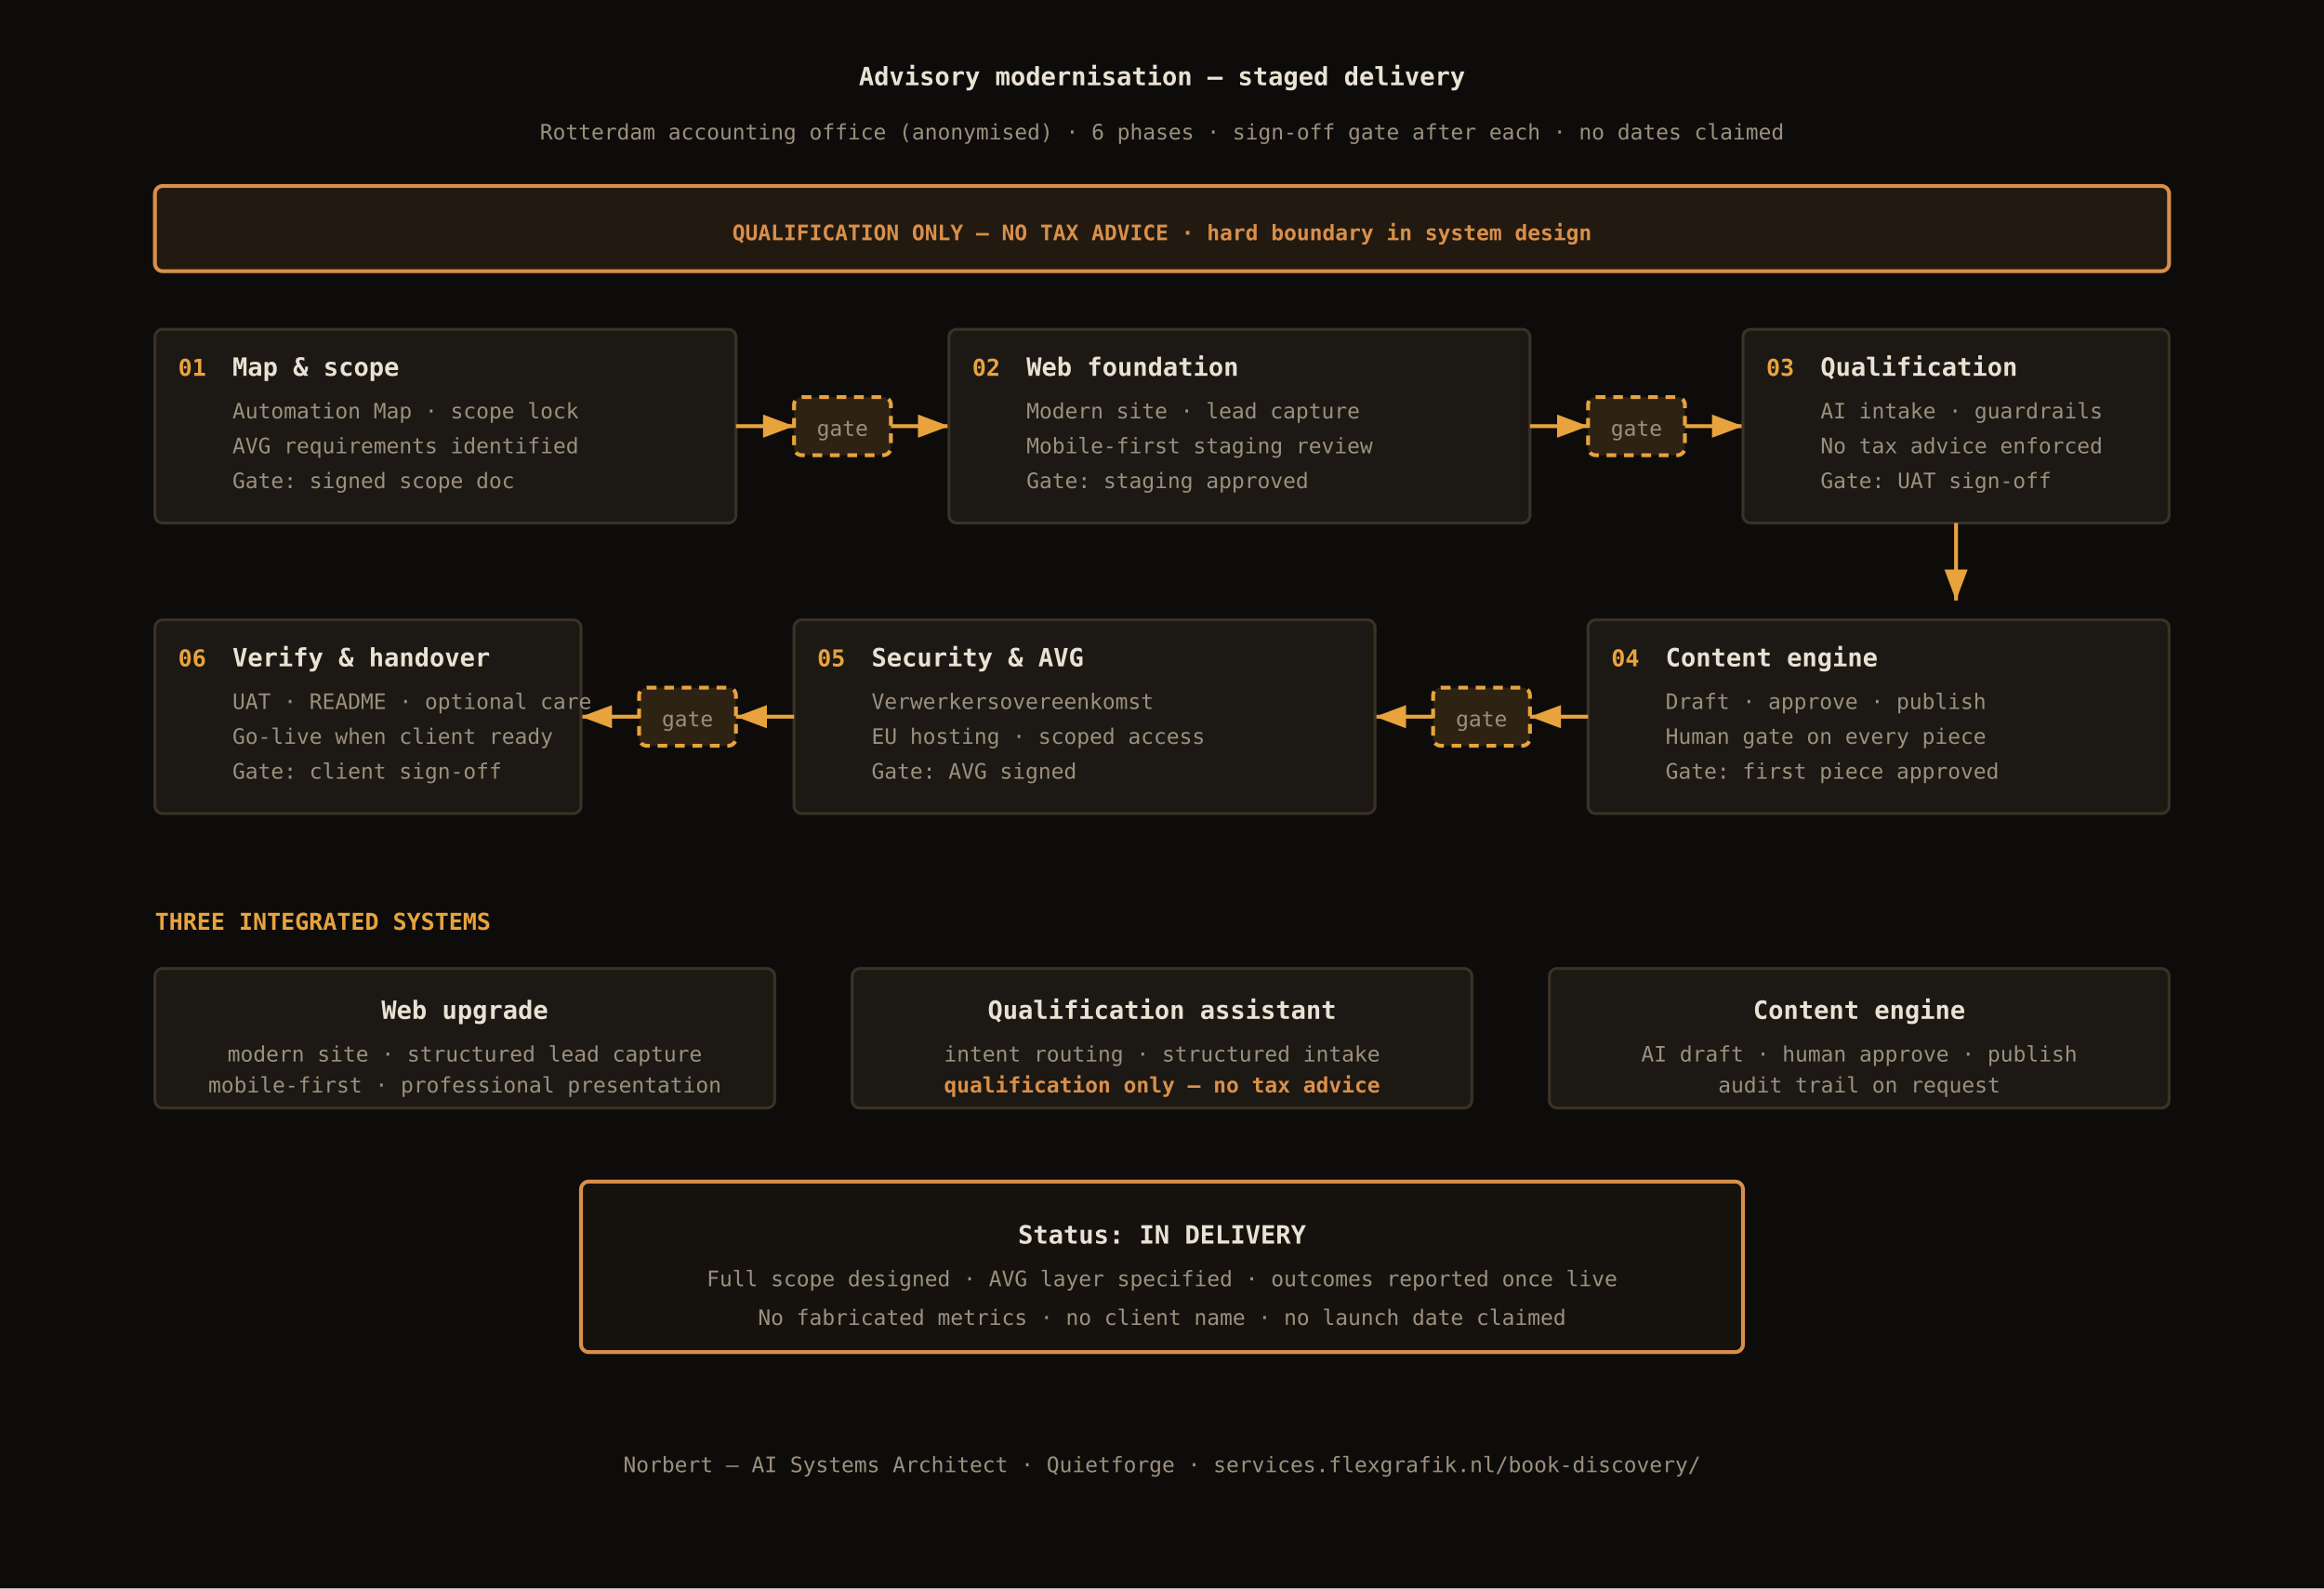
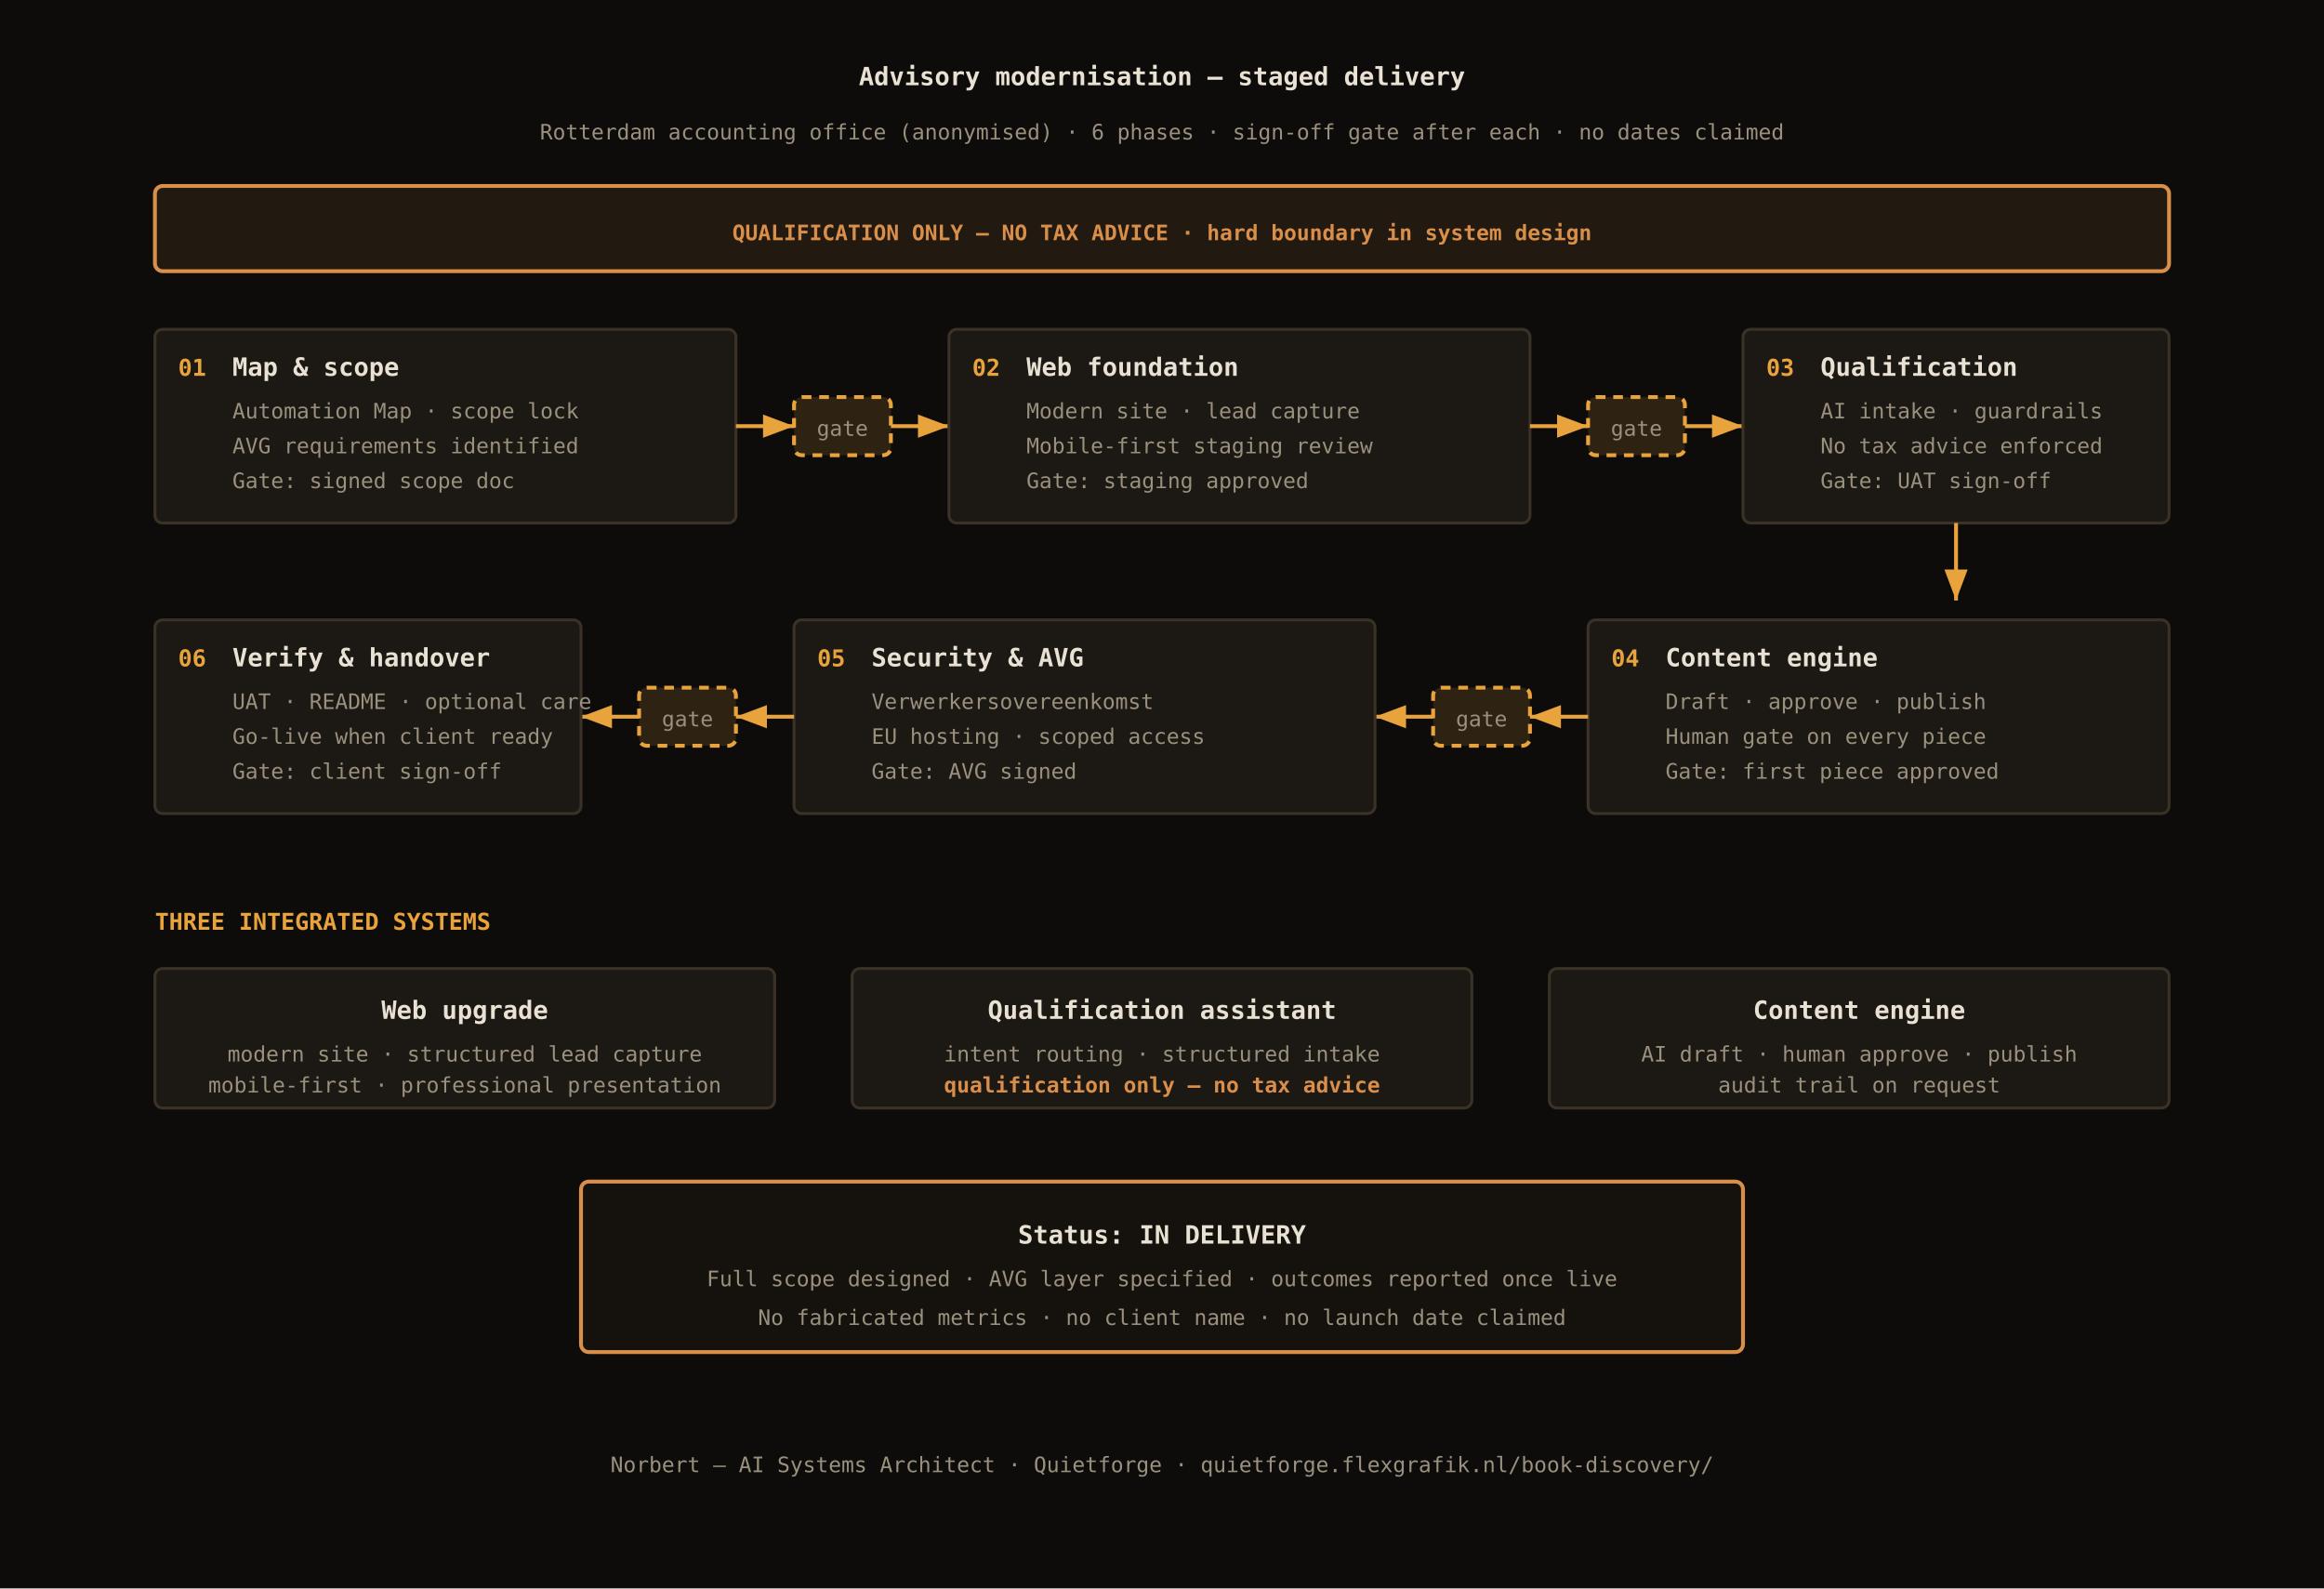
<svg xmlns="http://www.w3.org/2000/svg" width="1200" height="820" viewBox="0 0 1200 820" role="img" aria-labelledby="title desc">
  <defs>
    <marker id="arrow" markerWidth="10" markerHeight="10" refX="8" refY="3" orient="auto">
      <path d="M0,0 L8,3 L0,6 Z" fill="#e8a33d" />
    </marker>
    <style>
      .bg { fill: #0e0c0a; }
      .phase { fill: #1c1813; stroke: #3a3226; stroke-width: 1.5; }
      .gate { fill: #e8a33d; fill-opacity: 0.15; stroke: #e8a33d; stroke-width: 2; stroke-dasharray: 5 4; }
      .status { fill: #15120e; stroke: #d98f4a; stroke-width: 2; }
      .warnbox { fill: #d98f4a; fill-opacity: 0.1; stroke: #d98f4a; stroke-width: 2; }
      .text { fill: #e9e2d4; font-family: 'JetBrains Mono', Consolas, monospace; font-size: 13px; font-weight: 700; }
      .sub { fill: #9a907e; font-family: 'JetBrains Mono', Consolas, monospace; font-size: 11px; }
      .num { fill: #e8a33d; font-family: 'JetBrains Mono', Consolas, monospace; font-size: 12px; font-weight: 700; }
      .warn { fill: #d98f4a; font-family: 'JetBrains Mono', Consolas, monospace; font-size: 11px; font-weight: 700; }
    </style>
  </defs>
  <rect class="bg" width="1200" height="820" />
  <text x="600" y="44" class="text" text-anchor="middle" font-size="20">Advisory modernisation  —  staged delivery</text>
  <text x="600" y="72" class="sub" text-anchor="middle">Rotterdam accounting office (anonymised) · 6 phases · sign-off gate after each · no dates claimed</text>
  <rect x="80" y="96" width="1040" height="44" rx="4" class="warnbox" />
  <text x="600" y="124" class="warn" text-anchor="middle">QUALIFICATION ONLY  —  NO TAX ADVICE · hard boundary in system design</text>
  <rect x="80" y="170" width="300" height="100" rx="4" class="phase" />
  <text x="92" y="194" class="num">01</text>
  <text x="120" y="194" class="text">Map &amp; scope</text>
  <text x="120" y="216" class="sub">Automation Map · scope lock</text>
  <text x="120" y="234" class="sub">AVG requirements identified</text>
  <text x="120" y="252" class="sub">Gate: signed scope doc</text>
  <line x1="380" y1="220" x2="410" y2="220" stroke="#e8a33d" stroke-width="2" marker-end="url(#arrow)" />
  <rect x="410" y="205" width="50" height="30" rx="4" class="gate" />
  <text x="435" y="225" class="sub" text-anchor="middle" font-size="9">gate</text>
  <line x1="460" y1="220" x2="490" y2="220" stroke="#e8a33d" stroke-width="2" marker-end="url(#arrow)" />
  <rect x="490" y="170" width="300" height="100" rx="4" class="phase" />
  <text x="502" y="194" class="num">02</text>
  <text x="530" y="194" class="text">Web foundation</text>
  <text x="530" y="216" class="sub">Modern site · lead capture</text>
  <text x="530" y="234" class="sub">Mobile-first staging review</text>
  <text x="530" y="252" class="sub">Gate: staging approved</text>
  <line x1="790" y1="220" x2="820" y2="220" stroke="#e8a33d" stroke-width="2" marker-end="url(#arrow)" />
  <rect x="820" y="205" width="50" height="30" rx="4" class="gate" />
  <text x="845" y="225" class="sub" text-anchor="middle" font-size="9">gate</text>
  <line x1="870" y1="220" x2="900" y2="220" stroke="#e8a33d" stroke-width="2" marker-end="url(#arrow)" />
  <rect x="900" y="170" width="220" height="100" rx="4" class="phase" />
  <text x="912" y="194" class="num">03</text>
  <text x="940" y="194" class="text">Qualification</text>
  <text x="940" y="216" class="sub">AI intake · guardrails</text>
  <text x="940" y="234" class="sub">No tax advice enforced</text>
  <text x="940" y="252" class="sub">Gate: UAT sign-off</text>
  <line x1="1010" y1="270" x2="1010" y2="310" stroke="#e8a33d" stroke-width="2" marker-end="url(#arrow)" />
  <rect x="820" y="320" width="300" height="100" rx="4" class="phase" />
  <text x="832" y="344" class="num">04</text>
  <text x="860" y="344" class="text">Content engine</text>
  <text x="860" y="366" class="sub">Draft · approve · publish</text>
  <text x="860" y="384" class="sub">Human gate on every piece</text>
  <text x="860" y="402" class="sub">Gate: first piece approved</text>
  <line x1="820" y1="370" x2="790" y2="370" stroke="#e8a33d" stroke-width="2" marker-end="url(#arrow)" />
  <rect x="740" y="355" width="50" height="30" rx="4" class="gate" />
  <text x="765" y="375" class="sub" text-anchor="middle" font-size="9">gate</text>
  <line x1="740" y1="370" x2="710" y2="370" stroke="#e8a33d" stroke-width="2" marker-end="url(#arrow)" />
  <rect x="410" y="320" width="300" height="100" rx="4" class="phase" />
  <text x="422" y="344" class="num">05</text>
  <text x="450" y="344" class="text">Security &amp; AVG</text>
  <text x="450" y="366" class="sub">Verwerkersovereenkomst</text>
  <text x="450" y="384" class="sub">EU hosting · scoped access</text>
  <text x="450" y="402" class="sub">Gate: AVG signed</text>
  <line x1="410" y1="370" x2="380" y2="370" stroke="#e8a33d" stroke-width="2" marker-end="url(#arrow)" />
  <rect x="330" y="355" width="50" height="30" rx="4" class="gate" />
  <text x="355" y="375" class="sub" text-anchor="middle" font-size="9">gate</text>
  <line x1="330" y1="370" x2="300" y2="370" stroke="#e8a33d" stroke-width="2" marker-end="url(#arrow)" />
  <rect x="80" y="320" width="220" height="100" rx="4" class="phase" />
  <text x="92" y="344" class="num">06</text>
  <text x="120" y="344" class="text">Verify &amp; handover</text>
  <text x="120" y="366" class="sub">UAT · README · optional care</text>
  <text x="120" y="384" class="sub">Go-live when client ready</text>
  <text x="120" y="402" class="sub">Gate: client sign-off</text>
  <text x="80" y="480" class="num">THREE INTEGRATED SYSTEMS</text>
  <rect x="80" y="500" width="320" height="72" rx="4" class="phase" />
  <text x="240" y="526" class="text" text-anchor="middle">Web upgrade</text>
  <text x="240" y="548" class="sub" text-anchor="middle">modern site · structured lead capture</text>
  <text x="240" y="564" class="sub" text-anchor="middle">mobile-first · professional presentation</text>
  <rect x="440" y="500" width="320" height="72" rx="4" class="phase" />
  <text x="600" y="526" class="text" text-anchor="middle">Qualification assistant</text>
  <text x="600" y="548" class="sub" text-anchor="middle">intent routing · structured intake</text>
  <text x="600" y="564" class="warn" text-anchor="middle">qualification only  —  no tax advice</text>
  <rect x="800" y="500" width="320" height="72" rx="4" class="phase" />
  <text x="960" y="526" class="text" text-anchor="middle">Content engine</text>
  <text x="960" y="548" class="sub" text-anchor="middle">AI draft · human approve · publish</text>
  <text x="960" y="564" class="sub" text-anchor="middle">audit trail on request</text>
  <rect x="300" y="610" width="600" height="88" rx="4" class="status" />
  <text x="600" y="642" class="text" text-anchor="middle" font-size="14">Status: IN DELIVERY</text>
  <text x="600" y="664" class="sub" text-anchor="middle">Full scope designed · AVG layer specified · outcomes reported once live</text>
  <text x="600" y="684" class="sub" text-anchor="middle">No fabricated metrics · no client name · no launch date claimed</text>
-   <text x="600" y="760" class="sub" text-anchor="middle">Norbert  —  AI Systems Architect · Quietforge · services.flexgrafik.nl/book-discovery/</text>
+   <text x="600" y="760" class="sub" text-anchor="middle">Norbert  —  AI Systems Architect · Quietforge · quietforge.flexgrafik.nl/book-discovery/</text>
</svg>
